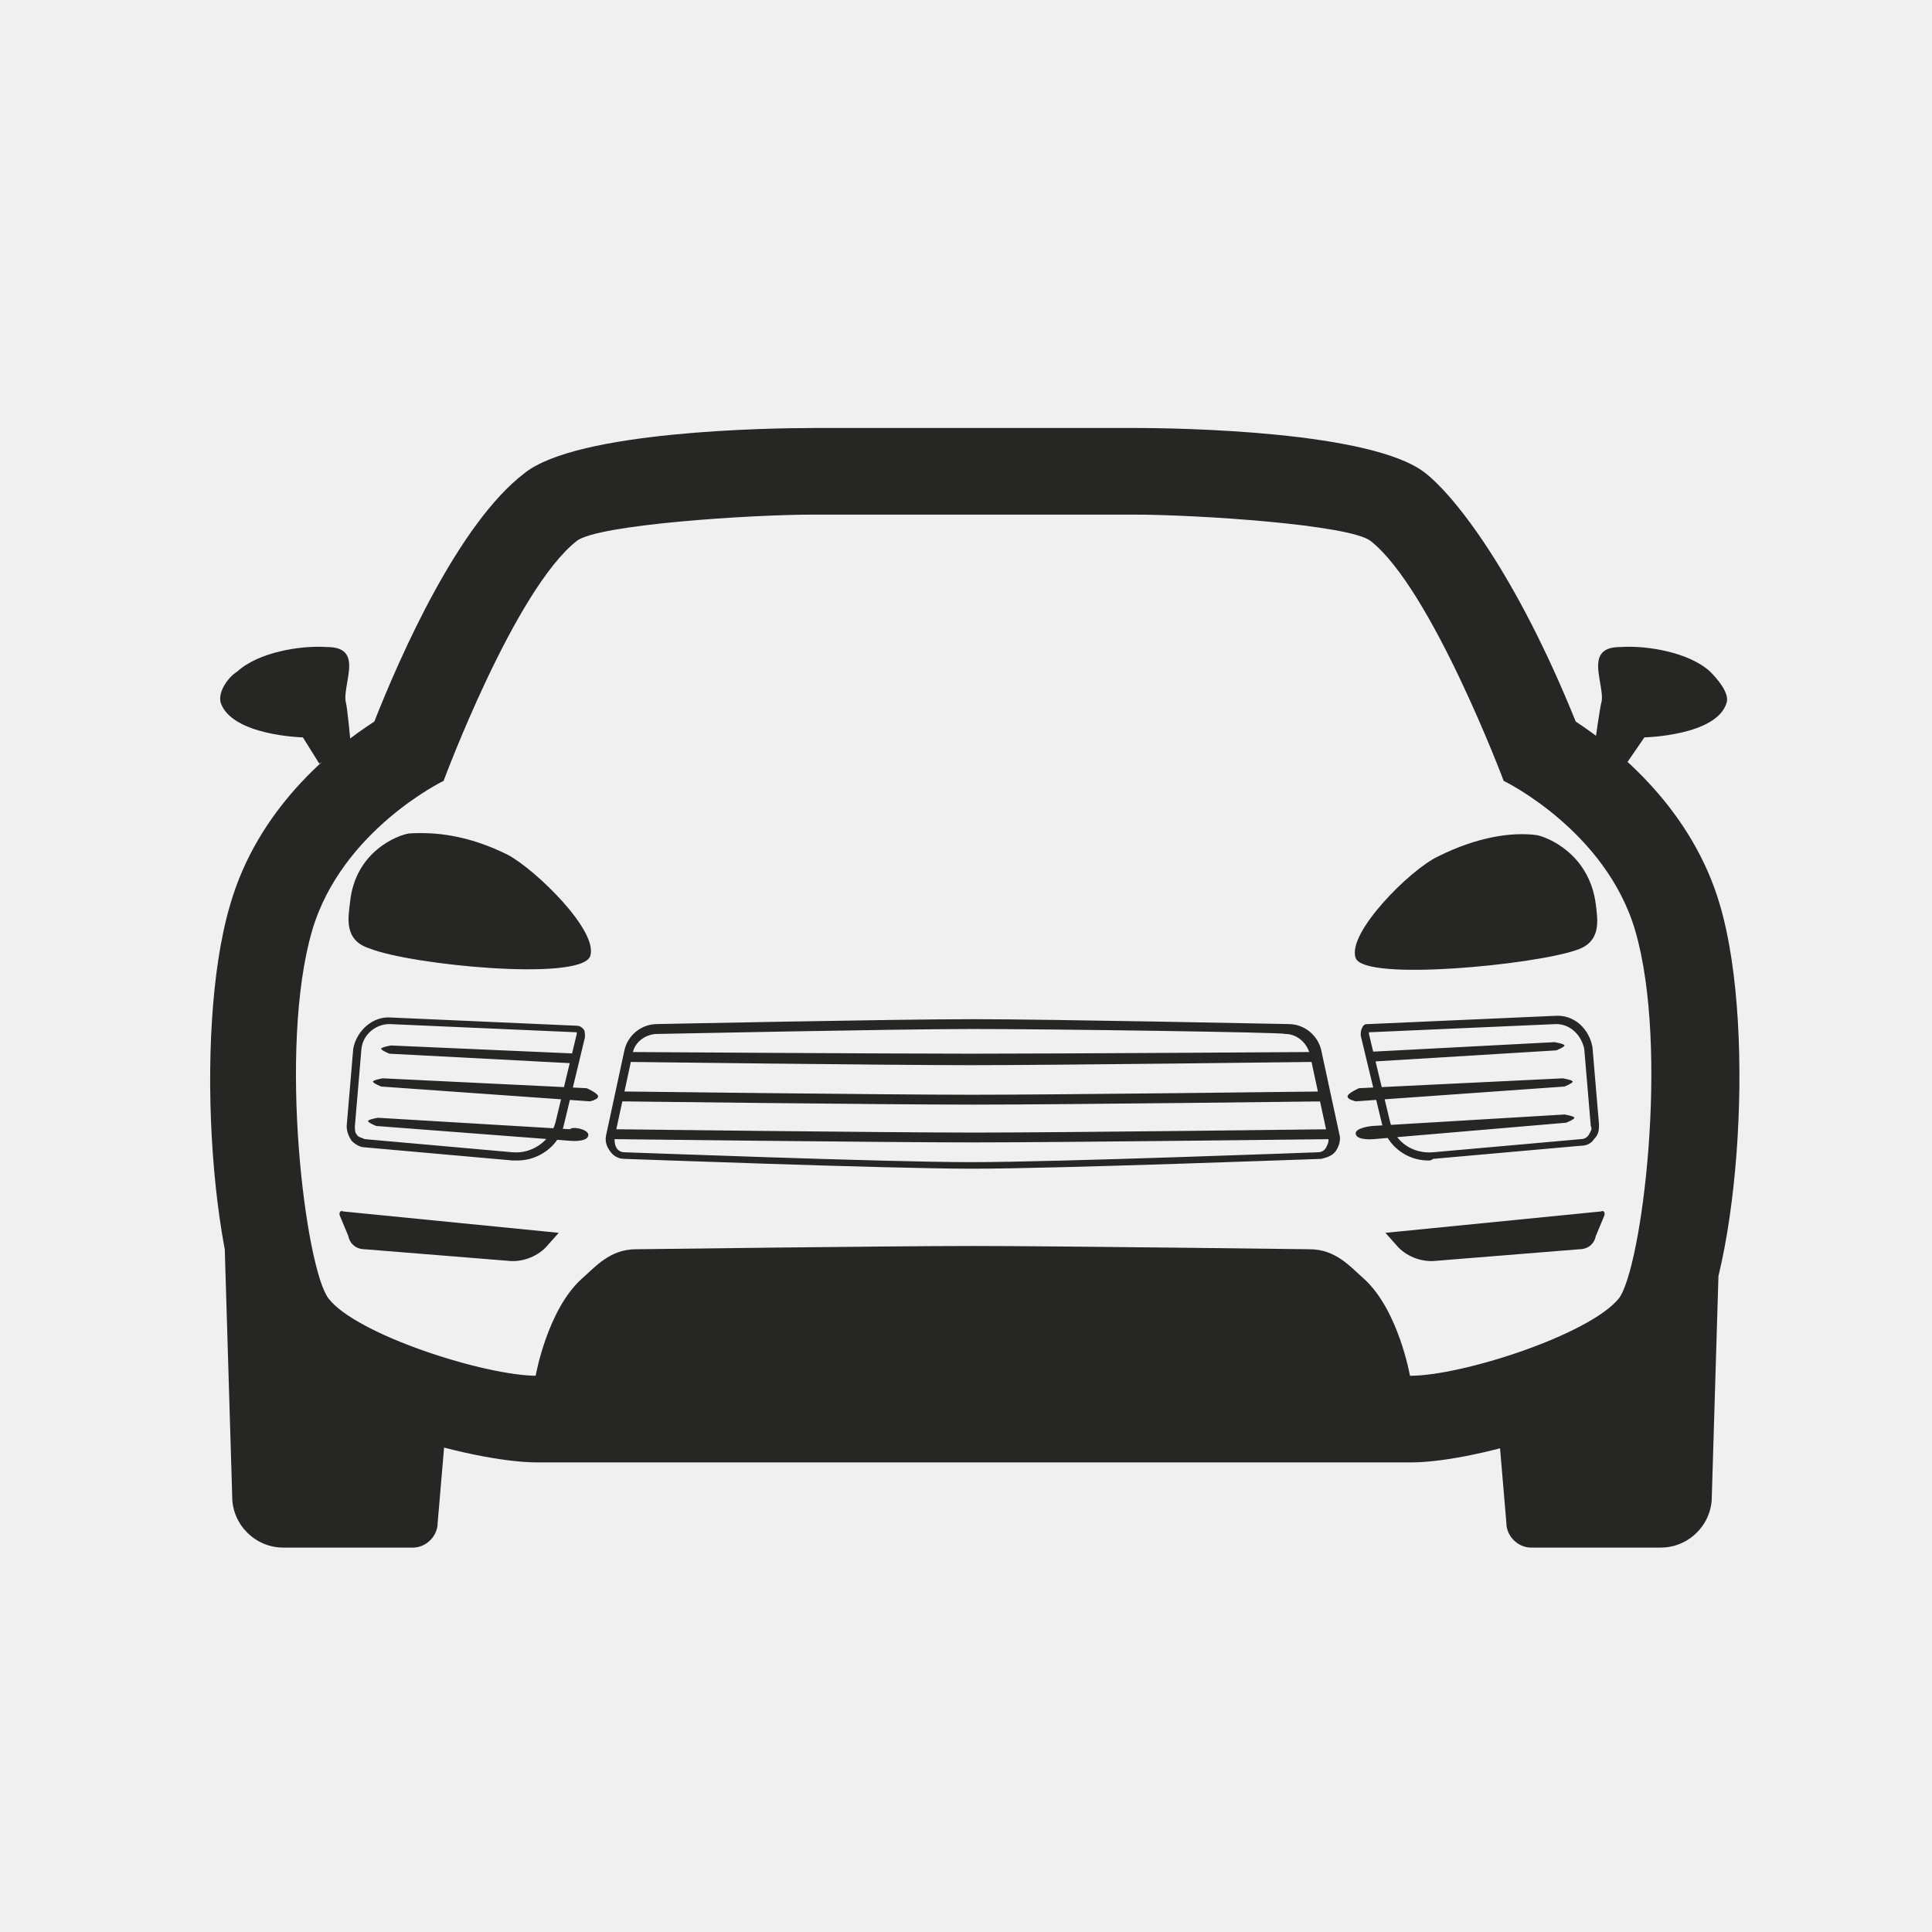
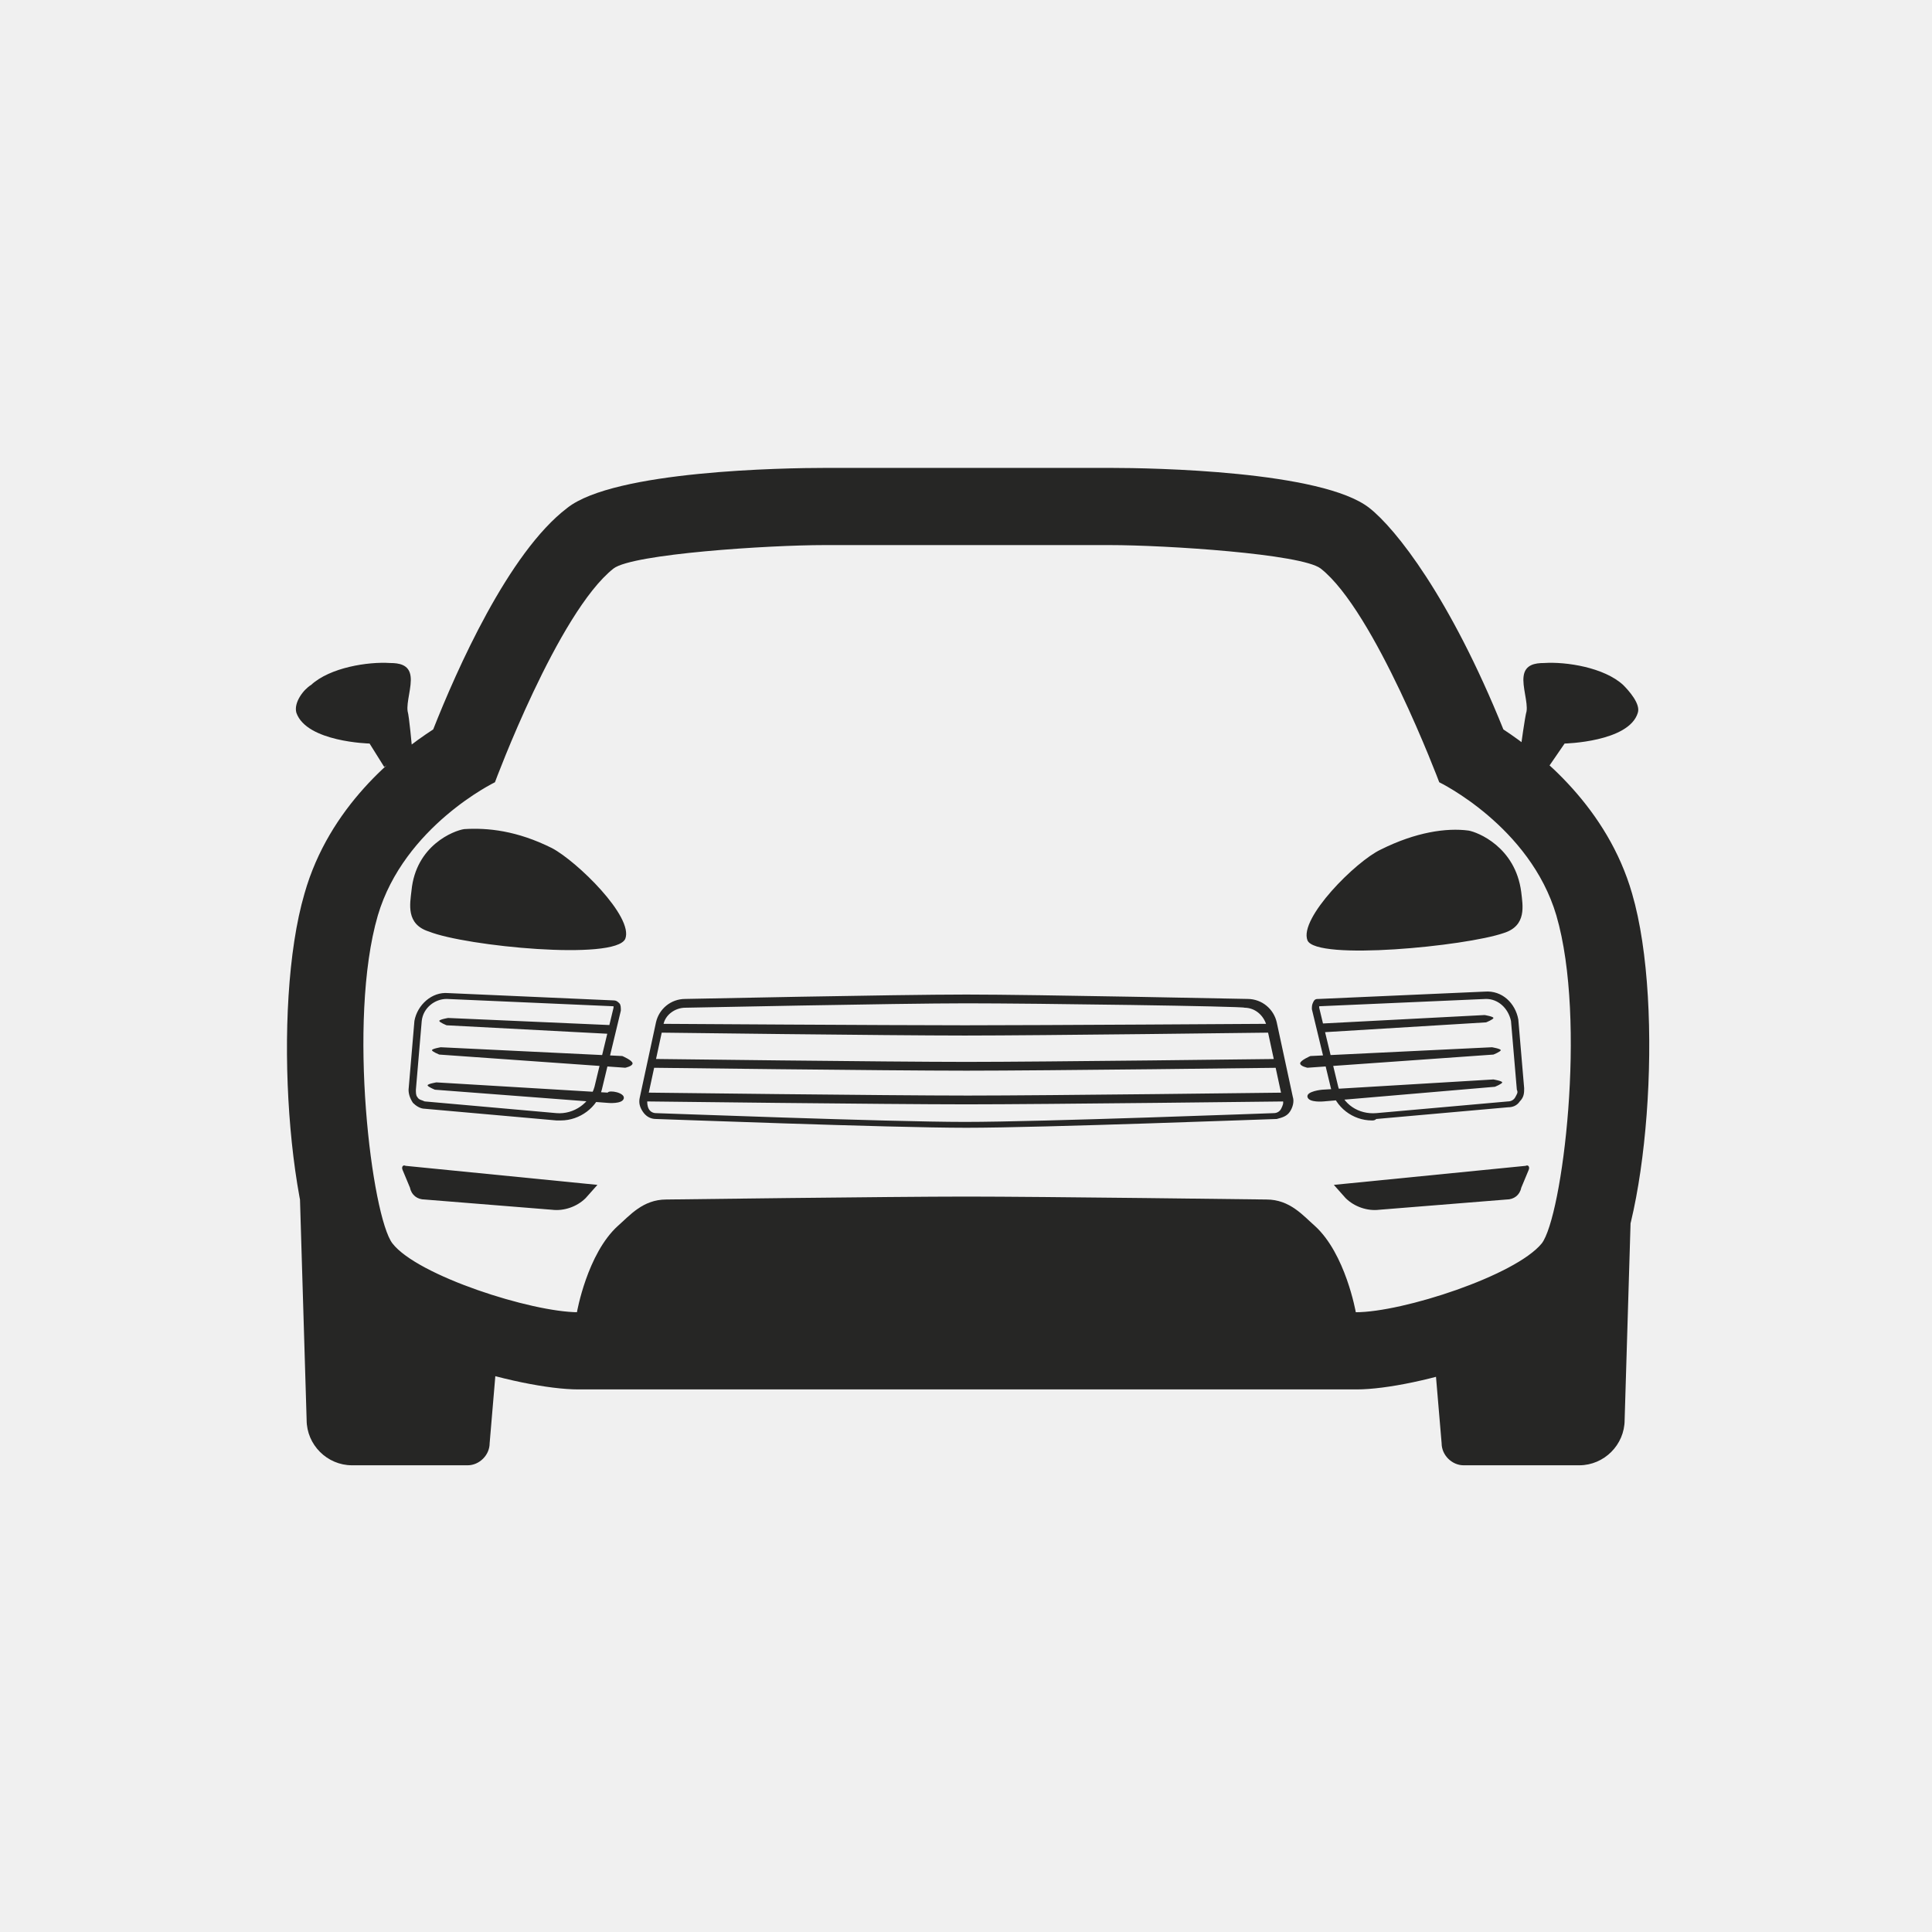
- <svg xmlns="http://www.w3.org/2000/svg" width="36" height="36" viewBox="0 0 36 36" fill="none">
-   <g clip-path="url(#clip0_812_3228)">
-     <path d="M6.012 25.959C6.869 26.173 8.309 26.571 8.309 26.571L8.155 28.378C8.155 28.623 7.941 28.837 7.696 28.837H5.277C4.756 28.837 4.327 28.409 4.327 27.888L4.174 22.804C4.174 22.804 4.848 25.101 5.154 25.407C5.369 25.652 5.736 25.867 6.012 25.959ZM31.07 25.407C31.376 25.07 32.05 22.804 32.05 22.804L31.897 27.888C31.897 28.409 31.468 28.837 30.947 28.837H28.528C28.283 28.837 28.069 28.623 28.069 28.378L27.916 26.571C27.916 26.571 29.355 26.173 30.212 25.959C30.519 25.867 30.856 25.652 31.07 25.407ZM26.273 25.636H9.981C9.981 25.636 10.196 24.411 10.839 23.829C11.084 23.615 11.36 23.278 11.85 23.278C11.85 23.278 16.566 23.217 18.127 23.217C19.689 23.217 24.405 23.278 24.405 23.278C24.895 23.278 25.171 23.615 25.416 23.829C26.059 24.411 26.273 25.636 26.273 25.636ZM10.012 27.25C8.801 27.25 5.811 26.435 4.856 25.19C3.943 24.018 3.584 19.264 4.283 16.878C4.798 15.062 6.193 13.952 6.975 13.445C7.462 12.212 8.545 9.751 9.778 8.813C10.764 8.03 14.325 7.975 15.182 7.975C16.683 7.975 19.653 7.975 21.154 7.975C22.011 7.975 25.572 8.036 26.557 8.813C27.109 9.244 28.247 10.684 29.361 13.445C30.143 13.957 31.538 15.088 32.053 16.878C32.751 19.269 32.367 24.043 31.449 25.19C30.463 26.41 27.509 27.25 26.293 27.25C22.2 27.25 14.085 27.25 10.012 27.25ZM26.273 25.636C27.253 25.636 29.611 24.87 30.163 24.197C30.591 23.645 31.112 19.542 30.469 17.337C29.918 15.469 28.019 14.55 28.019 14.55C28.019 14.55 26.672 10.967 25.538 10.079C25.14 9.773 22.292 9.589 21.129 9.589C20.363 9.589 15.922 9.589 15.157 9.589C13.993 9.589 11.145 9.773 10.747 10.079C9.583 10.998 8.266 14.55 8.266 14.55C8.266 14.55 6.368 15.469 5.817 17.337C5.173 19.542 5.694 23.645 6.123 24.197C6.643 24.87 9.032 25.636 10.012 25.636C11.635 25.636 24.62 25.636 26.273 25.636ZM6.532 13.832L5.95 14.23L5.644 13.74C5.644 13.74 4.327 13.71 4.113 13.097C4.052 12.883 4.266 12.607 4.419 12.515C4.817 12.148 5.614 12.025 6.073 12.056C6.257 12.056 6.471 12.086 6.502 12.331C6.532 12.546 6.41 12.883 6.44 13.066C6.471 13.158 6.532 13.832 6.532 13.832ZM30.304 14.23L29.722 13.832C29.722 13.832 29.814 13.158 29.845 13.066C29.875 12.883 29.753 12.546 29.784 12.331C29.814 12.086 30.029 12.056 30.212 12.056C30.672 12.025 31.468 12.148 31.866 12.515C31.989 12.638 32.234 12.913 32.172 13.097C31.989 13.71 30.641 13.74 30.641 13.74L30.304 14.23ZM24.497 19.787C24.497 19.787 19.689 19.848 18.097 19.848C16.504 19.848 11.696 19.787 11.696 19.787L11.758 19.603C11.758 19.603 16.504 19.634 18.097 19.634C19.689 19.634 24.436 19.603 24.436 19.603L24.497 19.787ZM24.65 20.338L24.712 20.522C24.712 20.522 19.781 20.583 18.127 20.583C16.474 20.583 11.543 20.522 11.543 20.522L11.604 20.338C11.604 20.338 16.504 20.399 18.127 20.399C19.75 20.399 24.65 20.338 24.65 20.338ZM24.773 21.042L24.834 21.226C24.834 21.226 19.781 21.287 18.127 21.287C16.474 21.287 11.421 21.226 11.421 21.226L11.482 21.042C11.482 21.042 16.474 21.104 18.158 21.104C19.842 21.104 24.773 21.042 24.773 21.042ZM18.127 21.777C16.535 21.777 11.696 21.594 11.635 21.594C11.513 21.594 11.421 21.532 11.36 21.441C11.298 21.349 11.268 21.257 11.298 21.134L11.635 19.572C11.696 19.297 11.941 19.082 12.248 19.082C12.278 19.082 16.657 18.991 18.127 18.991C19.597 18.991 23.946 19.082 24.007 19.082C24.313 19.082 24.558 19.297 24.62 19.572L24.957 21.134C24.987 21.226 24.957 21.349 24.895 21.441C24.834 21.532 24.742 21.563 24.62 21.594C24.558 21.594 19.72 21.777 18.127 21.777ZM18.127 19.174C16.688 19.174 12.309 19.266 12.248 19.266C12.033 19.266 11.819 19.419 11.788 19.634L11.451 21.195C11.451 21.257 11.451 21.318 11.482 21.379C11.513 21.441 11.574 21.471 11.635 21.471C11.696 21.471 16.504 21.655 18.097 21.655C19.689 21.655 24.528 21.471 24.558 21.471C24.62 21.471 24.681 21.441 24.712 21.379C24.742 21.318 24.773 21.257 24.742 21.195L24.405 19.634C24.344 19.419 24.16 19.266 23.946 19.266C23.946 19.235 19.567 19.174 18.127 19.174ZM9.645 21.624C9.614 21.624 9.583 21.624 9.553 21.624L6.797 21.379C6.705 21.379 6.613 21.318 6.552 21.257C6.49 21.165 6.46 21.073 6.46 20.981L6.582 19.542C6.643 19.205 6.95 18.929 7.287 18.96L10.747 19.113C10.808 19.113 10.839 19.144 10.87 19.174C10.9 19.205 10.9 19.266 10.9 19.327L10.502 20.981C10.41 21.349 10.043 21.624 9.645 21.624ZM7.256 19.082C7.011 19.082 6.766 19.266 6.735 19.542L6.613 20.981C6.613 21.042 6.613 21.104 6.643 21.134C6.674 21.195 6.735 21.195 6.797 21.226L9.553 21.471C9.92 21.502 10.257 21.257 10.349 20.92L10.747 19.266V19.174V19.235L7.256 19.082ZM26.61 21.624C26.212 21.624 25.845 21.349 25.753 20.95L25.355 19.297C25.355 19.235 25.355 19.205 25.385 19.144C25.416 19.082 25.447 19.082 25.508 19.082L28.968 18.929C29.336 18.899 29.611 19.174 29.673 19.511L29.795 20.95C29.795 21.042 29.795 21.134 29.703 21.226C29.642 21.318 29.55 21.349 29.458 21.349L26.702 21.594C26.672 21.624 26.641 21.624 26.61 21.624ZM28.999 19.082C28.968 19.082 28.968 19.082 28.999 19.082L25.508 19.235V19.266L25.906 20.92C25.998 21.287 26.335 21.502 26.702 21.471L29.458 21.226C29.52 21.226 29.581 21.195 29.611 21.134C29.642 21.073 29.673 21.042 29.642 20.981L29.52 19.542C29.458 19.266 29.244 19.082 28.999 19.082ZM10.992 20.522L7.103 20.246C7.103 20.246 6.95 20.185 6.95 20.154C6.95 20.124 7.133 20.093 7.133 20.093L10.931 20.277C10.931 20.277 11.145 20.369 11.145 20.43C11.145 20.491 10.992 20.522 10.992 20.522ZM10.961 21.165C10.931 21.287 10.624 21.257 10.624 21.257L7.011 20.981C7.011 20.981 6.858 20.92 6.858 20.889C6.858 20.859 7.042 20.828 7.042 20.828L10.624 21.042C10.655 20.981 10.992 21.042 10.961 21.165ZM10.778 19.634L10.747 19.817L7.256 19.634C7.256 19.634 7.103 19.572 7.103 19.542C7.103 19.511 7.287 19.481 7.287 19.481L10.778 19.634ZM25.11 20.43C25.11 20.369 25.324 20.277 25.324 20.277L29.121 20.093C29.121 20.093 29.305 20.124 29.305 20.154C29.305 20.185 29.152 20.246 29.152 20.246L25.263 20.522C25.263 20.522 25.11 20.491 25.11 20.43ZM25.6 21.226C25.6 21.226 25.293 21.257 25.263 21.134C25.232 21.012 25.569 20.981 25.569 20.981L29.152 20.767C29.152 20.767 29.336 20.797 29.336 20.828C29.336 20.859 29.183 20.92 29.183 20.92L25.6 21.226ZM25.477 19.787L25.447 19.603L28.968 19.419C28.968 19.419 29.152 19.45 29.152 19.481C29.152 19.511 28.999 19.572 28.999 19.572L25.477 19.787Z" fill="#262625" />
-     <path d="M10.993 17.827C11.177 17.368 9.982 16.204 9.462 15.928C8.727 15.561 8.114 15.5 7.624 15.53C7.41 15.561 6.614 15.867 6.522 16.817C6.491 17.092 6.399 17.521 6.889 17.674C7.655 17.98 10.779 18.287 10.993 17.827ZM29.367 17.705C29.858 17.552 29.766 17.123 29.735 16.847C29.612 15.898 28.816 15.592 28.633 15.561C28.173 15.5 27.53 15.592 26.795 15.959C26.274 16.204 25.08 17.398 25.264 17.858C25.448 18.287 28.571 17.98 29.367 17.705ZM10.411 22.972L10.166 23.247C9.982 23.431 9.707 23.523 9.462 23.493L6.798 23.278C6.644 23.278 6.522 23.186 6.491 23.033L6.338 22.666C6.308 22.604 6.338 22.543 6.399 22.574L10.411 22.972C10.411 22.941 10.411 22.941 10.411 22.972ZM25.815 22.972L26.06 23.247C26.244 23.431 26.519 23.523 26.764 23.493L29.429 23.278C29.582 23.278 29.704 23.186 29.735 23.033L29.888 22.666C29.919 22.604 29.888 22.543 29.827 22.574L25.815 22.972C25.815 22.941 25.815 22.941 25.815 22.972Z" fill="#262625" />
+ <svg xmlns="http://www.w3.org/2000/svg" width="1024" height="1024" viewBox="0 0 1024 1024" fill="none">
+   <g clip-path="url(#clip0_315_16976)">
+     <path d="M205.198 703.691C226.925 709.122 263.396 719.21 263.396 719.21L259.516 764.993C259.516 771.2 254.084 776.632 247.876 776.632H186.575C173.383 776.632 162.52 765.768 162.52 752.577L158.64 623.766C158.64 623.766 175.711 681.963 183.471 689.724C188.903 695.931 198.214 701.363 205.198 703.691ZM840.138 689.724C847.898 681.188 864.969 623.766 864.969 623.766L861.089 752.577C861.089 765.768 850.226 776.632 837.035 776.632H775.733C769.524 776.632 764.093 771.2 764.093 764.993L760.214 719.21C760.214 719.21 796.683 709.122 818.411 703.691C826.17 701.363 834.707 695.931 840.138 689.724ZM718.601 695.514H305.785C305.785 695.514 311.216 664.476 327.512 649.733C333.719 644.301 340.703 635.765 353.119 635.765C353.119 635.765 472.618 634.212 512.193 634.212C551.767 634.212 671.267 635.765 671.267 635.765C683.682 635.765 690.666 644.301 696.873 649.733C713.169 664.476 718.601 695.514 718.601 695.514ZM306.56 736.42C275.876 736.42 200.116 715.752 175.922 684.222C152.787 654.528 143.686 534.044 161.392 473.59C174.442 427.596 209.784 399.45 229.605 386.613C241.949 355.366 269.391 293.004 300.639 269.231C325.61 249.411 415.838 248 437.558 248C475.58 248 550.849 248 588.873 248C610.592 248 700.82 249.552 725.79 269.231C739.763 280.169 768.615 316.652 796.825 386.613C816.646 399.592 851.989 428.231 865.038 473.59C882.745 534.185 873.009 655.162 849.733 684.222C824.763 715.117 749.919 736.42 719.094 736.42C615.396 736.42 409.765 736.42 306.56 736.42ZM718.601 695.514C743.432 695.514 803.182 676.115 817.148 659.043C828.013 645.077 841.204 541.096 824.908 485.227C810.941 437.893 762.831 414.613 762.831 414.613C762.831 414.613 728.688 323.825 699.977 301.322C689.889 293.562 617.724 288.906 588.237 288.906C568.839 288.906 456.322 288.906 436.923 288.906C407.437 288.906 335.272 293.562 325.184 301.322C295.697 324.601 262.33 414.613 262.33 414.613C262.33 414.613 214.22 437.893 200.253 485.227C183.957 541.096 197.149 645.077 208.012 659.043C221.204 676.115 281.729 695.514 306.56 695.514C347.687 695.514 676.698 695.514 718.601 695.514ZM218.39 396.419L203.646 406.507L195.886 394.091C195.886 394.091 162.52 393.315 157.088 377.795C155.536 372.364 160.968 365.38 164.848 363.052C174.935 353.74 195.11 350.636 206.75 351.412C211.406 351.412 216.838 352.189 217.614 358.396C218.39 363.827 215.286 372.364 216.062 377.02C216.838 379.348 218.39 396.419 218.39 396.419ZM820.739 406.507L805.995 396.419C805.995 396.419 808.323 379.348 809.099 377.02C809.876 372.364 806.771 363.827 807.548 358.396C808.323 352.189 813.755 351.412 818.411 351.412C830.051 350.636 850.226 353.74 860.313 363.052C863.417 366.155 869.625 373.139 868.073 377.795C863.417 393.315 829.275 394.091 829.275 394.091L820.739 406.507ZM673.595 547.305C673.595 547.305 551.767 548.856 511.416 548.856C471.066 548.856 349.239 547.305 349.239 547.305L350.791 542.649C350.791 542.649 471.066 543.424 511.416 543.424C551.767 543.424 672.042 542.649 672.042 542.649L673.595 547.305ZM677.474 561.272L679.026 565.927C679.026 565.927 554.095 567.48 512.193 567.48C470.29 567.48 345.359 565.927 345.359 565.927L346.911 561.272C346.911 561.272 471.066 562.824 512.193 562.824C553.319 562.824 677.474 561.272 677.474 561.272ZM680.577 579.119L682.13 583.775C682.13 583.775 554.095 585.327 512.193 585.327C470.29 585.327 342.255 583.775 342.255 583.775L343.807 579.119C343.807 579.119 470.29 580.671 512.968 580.671C555.647 580.671 680.577 579.119 680.577 579.119ZM512.193 597.743C471.843 597.743 349.239 593.087 347.687 593.087C344.583 593.087 342.255 591.534 340.703 589.206C339.151 586.878 338.375 584.55 339.151 581.447L347.687 541.872C349.239 534.889 355.447 529.457 363.206 529.457C363.982 529.457 474.946 527.129 512.193 527.129C549.439 527.129 659.627 529.457 661.179 529.457C668.939 529.457 675.146 534.889 676.698 541.872L685.233 581.447C686.01 583.775 685.233 586.878 683.682 589.206C682.13 591.534 679.802 592.311 676.698 593.087C675.146 593.087 552.543 597.743 512.193 597.743ZM512.193 531.785C475.722 531.785 364.758 534.113 363.206 534.113C357.775 534.113 352.342 537.993 351.567 543.424L343.031 582.999C343.031 584.55 343.031 586.103 343.807 587.655C344.583 589.206 346.135 589.983 347.687 589.983C349.239 589.983 471.066 594.639 511.416 594.639C551.767 594.639 674.37 589.983 675.146 589.983C676.698 589.983 678.251 589.206 679.026 587.655C679.802 586.103 680.577 584.55 679.802 582.999L671.267 543.424C669.714 537.993 665.058 534.113 659.627 534.113C659.627 533.337 548.663 531.785 512.193 531.785ZM297.248 593.862C296.473 593.862 295.697 593.862 294.92 593.862L225.084 587.655C222.756 587.655 220.428 586.103 218.876 584.55C217.324 582.223 216.548 579.895 216.548 577.567L219.652 541.096C221.204 532.561 228.964 525.577 237.499 526.353L325.184 530.233C326.735 530.233 327.512 531.009 328.288 531.785C329.063 532.561 329.063 534.112 329.063 535.665L318.976 577.567C316.648 586.878 307.336 593.862 297.248 593.862ZM236.723 529.457C230.515 529.457 224.308 534.113 223.532 541.096L220.428 577.567C220.428 579.119 220.428 580.671 221.204 581.447C221.98 582.999 223.532 582.999 225.084 583.775L294.92 589.983C304.232 590.759 312.769 584.55 315.097 576.015L325.184 534.113V531.785V533.337L236.723 529.457ZM727.136 593.862C717.048 593.862 707.736 586.878 705.408 576.791L695.321 534.889C695.321 533.337 695.321 532.561 696.098 531.009C696.873 529.457 697.649 529.457 699.201 529.457L786.886 525.577C796.198 524.801 803.182 531.785 804.733 540.321L807.838 576.791C807.838 579.119 807.838 581.447 805.51 583.775C803.957 586.103 801.629 586.878 799.301 586.878L729.464 593.087C728.688 593.862 727.912 593.862 727.136 593.862ZM787.662 529.457C786.886 529.457 786.886 529.457 787.662 529.457L699.201 533.337V534.113L709.289 576.015C711.617 585.327 720.152 590.759 729.464 589.983L799.301 583.775C800.854 583.775 802.405 582.999 803.182 581.447C803.957 579.895 804.733 579.119 803.957 577.567L800.854 541.096C799.301 534.113 793.87 529.457 787.662 529.457ZM331.391 565.927L232.843 558.944C232.843 558.944 228.964 557.392 228.964 556.616C228.964 555.84 233.619 555.064 233.619 555.064L329.839 559.719C329.839 559.719 335.272 562.047 335.272 563.6C335.272 565.152 331.391 565.927 331.391 565.927ZM330.616 582.223C329.839 585.327 322.079 584.55 322.079 584.55L230.515 577.567C230.515 577.567 226.636 576.015 226.636 575.239C226.636 574.463 231.291 573.687 231.291 573.687L322.079 579.119C322.856 577.567 331.391 579.119 330.616 582.223ZM325.96 543.424L325.184 548.08L236.723 543.424C236.723 543.424 232.843 541.872 232.843 541.096C232.843 540.321 237.499 539.544 237.499 539.544L325.96 543.424ZM689.114 563.6C689.114 562.047 694.545 559.719 694.545 559.719L790.766 555.064C790.766 555.064 795.422 555.84 795.422 556.616C795.422 557.392 791.542 558.944 791.542 558.944L692.993 565.927C692.993 565.927 689.114 565.152 689.114 563.6ZM701.529 583.775C701.529 583.775 693.77 584.55 692.993 581.447C692.217 578.343 700.754 577.567 700.754 577.567L791.542 572.135C791.542 572.135 796.198 572.911 796.198 573.687C796.198 574.463 792.317 576.015 792.317 576.015L701.529 583.775ZM698.426 547.305L697.649 542.649L786.886 537.993C786.886 537.993 791.542 538.768 791.542 539.544C791.542 540.321 787.662 541.872 787.662 541.872L698.426 547.305Z" fill="#262625" />
+     <path d="M331.39 497.643C336.046 486.003 305.784 456.516 292.592 449.532C273.969 440.22 258.449 438.669 246.034 439.445C240.602 440.22 220.427 447.981 218.099 472.035C217.323 479.019 214.995 489.882 227.411 493.763C246.81 501.522 325.959 509.282 331.39 497.643ZM796.972 494.538C809.388 490.659 807.06 479.795 806.284 472.812C803.181 448.757 783.005 440.997 778.349 440.22C766.709 438.669 750.415 440.997 731.791 450.309C718.6 456.516 688.337 486.779 692.992 498.419C697.648 509.282 776.797 501.522 796.972 494.538ZM316.647 628.006L310.44 634.989C305.784 639.645 298.8 641.973 292.592 641.197L225.083 635.765C221.203 635.765 218.099 633.437 217.323 629.558L213.443 620.246C212.667 618.694 213.443 617.142 214.995 617.918L316.647 628.006C316.647 627.23 316.647 627.23 316.647 628.006ZM706.96 628.006L713.168 634.989C717.823 639.645 724.807 641.973 731.015 641.197L798.525 635.765C802.404 635.765 805.509 633.437 806.284 629.558L810.164 620.246C810.94 618.694 810.164 617.142 808.612 617.918L706.96 628.006C706.96 627.23 706.96 627.23 706.96 628.006Z" fill="#262625" />
  </g>
  <defs>
-     <clipPath id="clip0_812_3228">
-       <rect width="28.589" height="21.822" fill="white" transform="translate(3.82422 7.01562)" />
+     <clipPath id="clip0_315_16976">
+       <rect width="1024" height="1024" fill="white" />
    </clipPath>
  </defs>
</svg>
